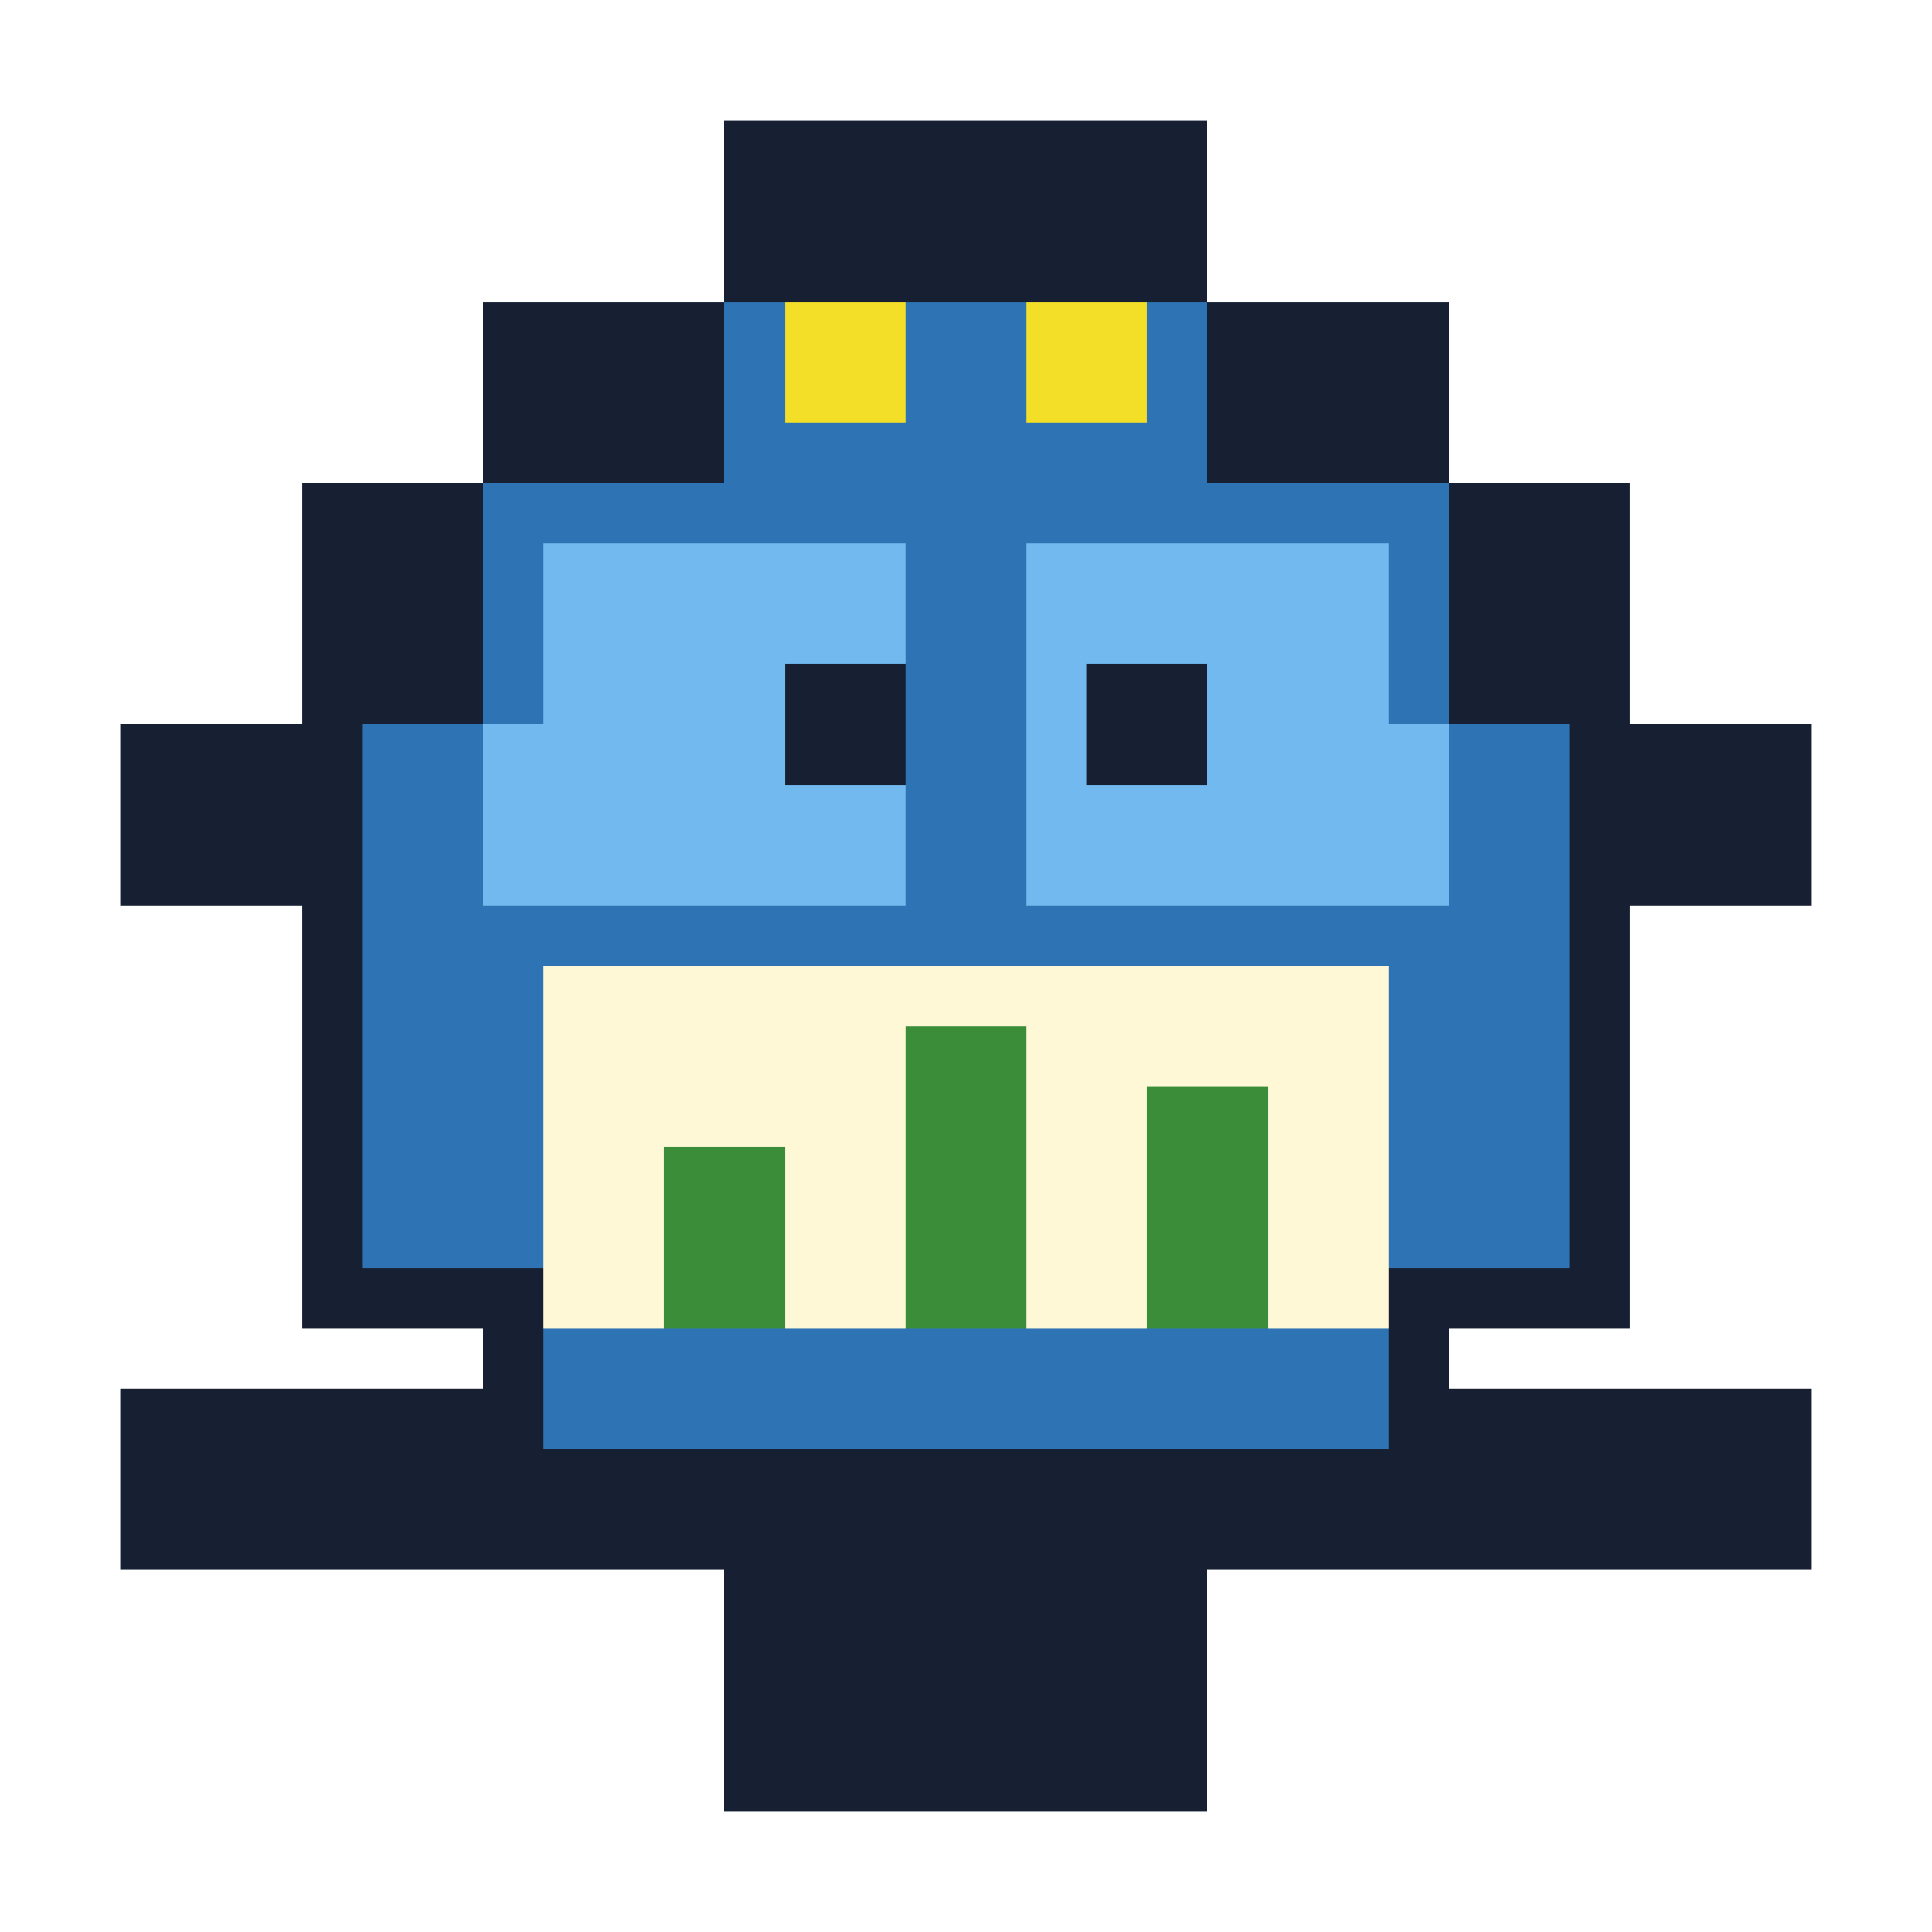
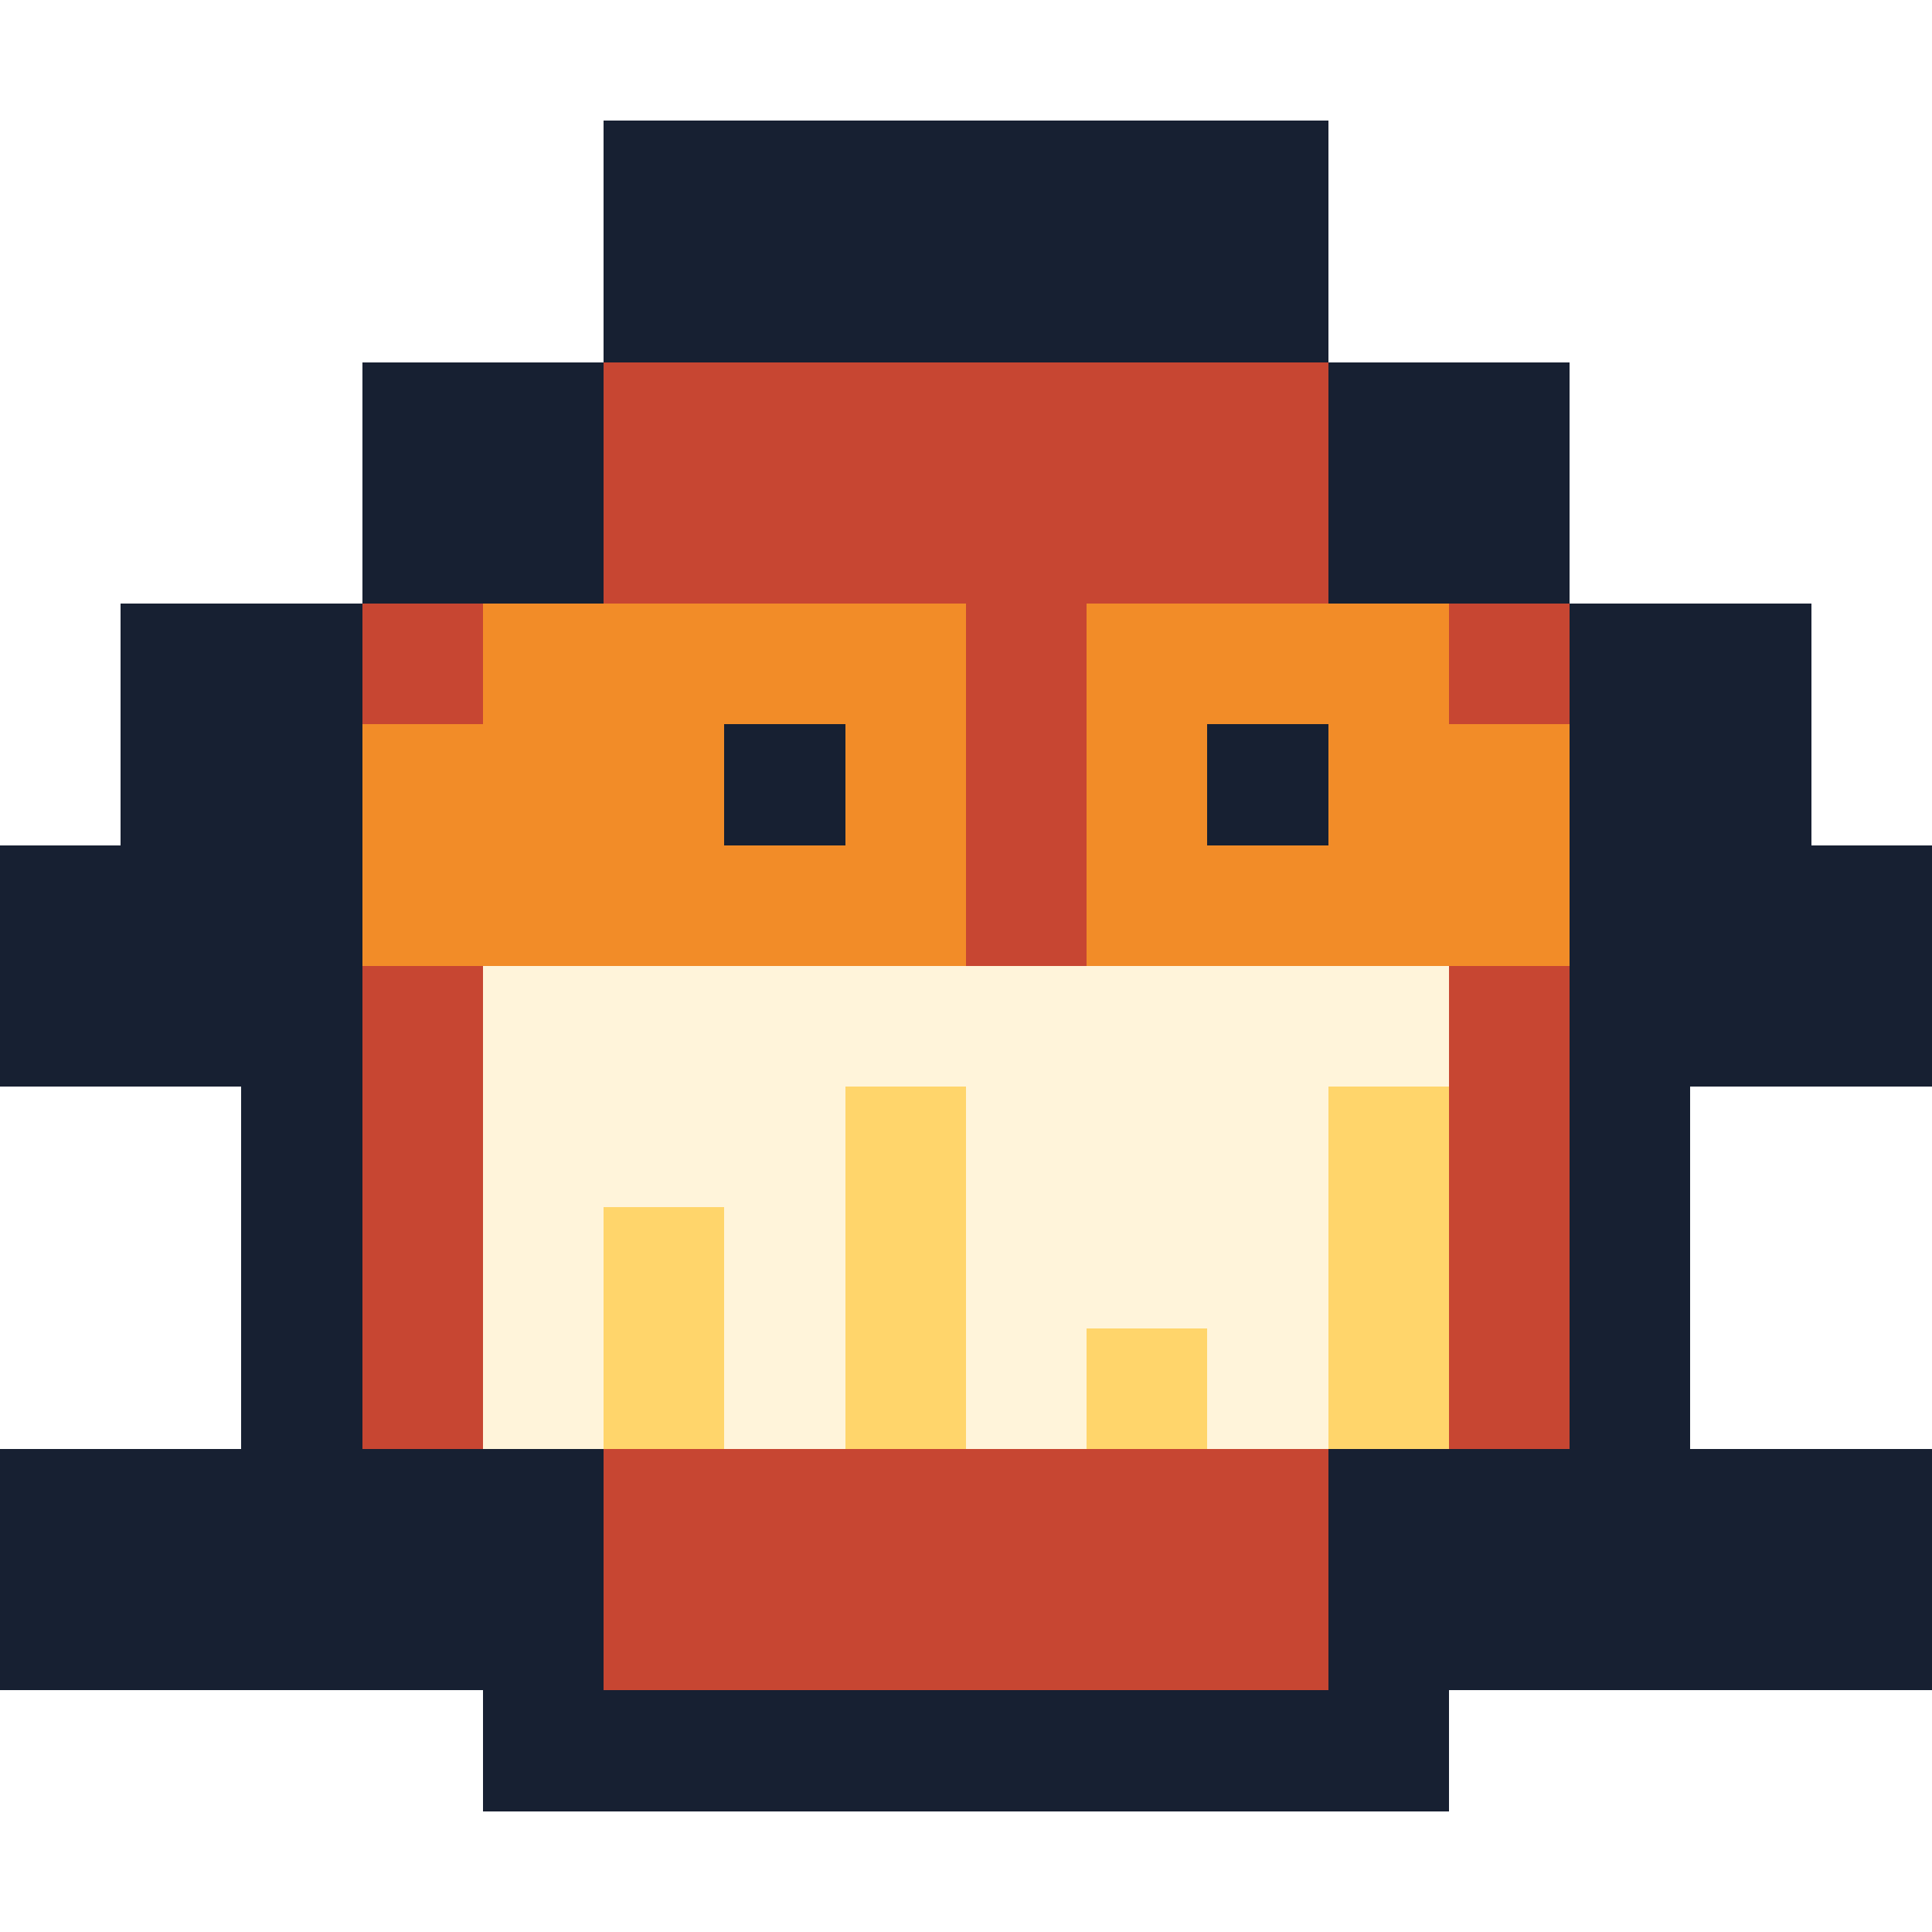
<svg xmlns="http://www.w3.org/2000/svg" viewBox="0 0 32 32" shape-rendering="crispEdges">
-   <path fill="#172032" d="M12 2h8v3h4v3h3v4h3v3h-3v7h-3v4h-4v4h-8v-4H8v-4H5v-7H2v-3h3V8h3V5h4zM2 23h7v3H2zm21 0h7v3h-7z" />
-   <path fill="#2e74b5" d="M12 5h8v3h4v4h2v9h-3v3H9v-3H6v-9h2V8h4z" />
-   <path fill="#71b9ee" d="M9 9h6v6H8v-3h1zm8 0h6v3h1v3h-7z" />
-   <path fill="#fff8d7" d="M9 16h14v6H9z" />
-   <path fill="#3b8d3a" d="M11 19h2v3h-2zm4-2h2v5h-2zm4 1h2v4h-2z" />
-   <path fill="#f3df28" d="M13 5h2v2h-2zm4 0h2v2h-2z" />
-   <path fill="#172032" d="M13 11h2v2h-2zm5 0h2v2h-2z" />
+   <path fill="#172032" d="M10 2h12v4h4v4h4v4h2v4h-4v8h-4v4H8v-4H4v-8H0v-4h2v-4h4V6h4z" />
+   <path fill="#c74632" d="M10 6h12v4h4v14h-4v4H10v-4H6V10h4z" />
+   <path fill="#f28c28" d="M8 10h8v6H6v-4h2zm10 0h6v2h2v4h-8z" />
+   <path fill="#fff4da" d="M8 16h16v8H8z" />
+   <path fill="#ffd56b" d="M10 20h2v4h-2zm4-2h2v6h-2zm4 4h2v2h-2zm4-4h2v6h-2z" />
+   <path fill="#172032" d="M12 12h2v2h-2zm8 0h2v2h-2zM0 24h8v4H0zm24 0h8v4h-8z" />
</svg>
